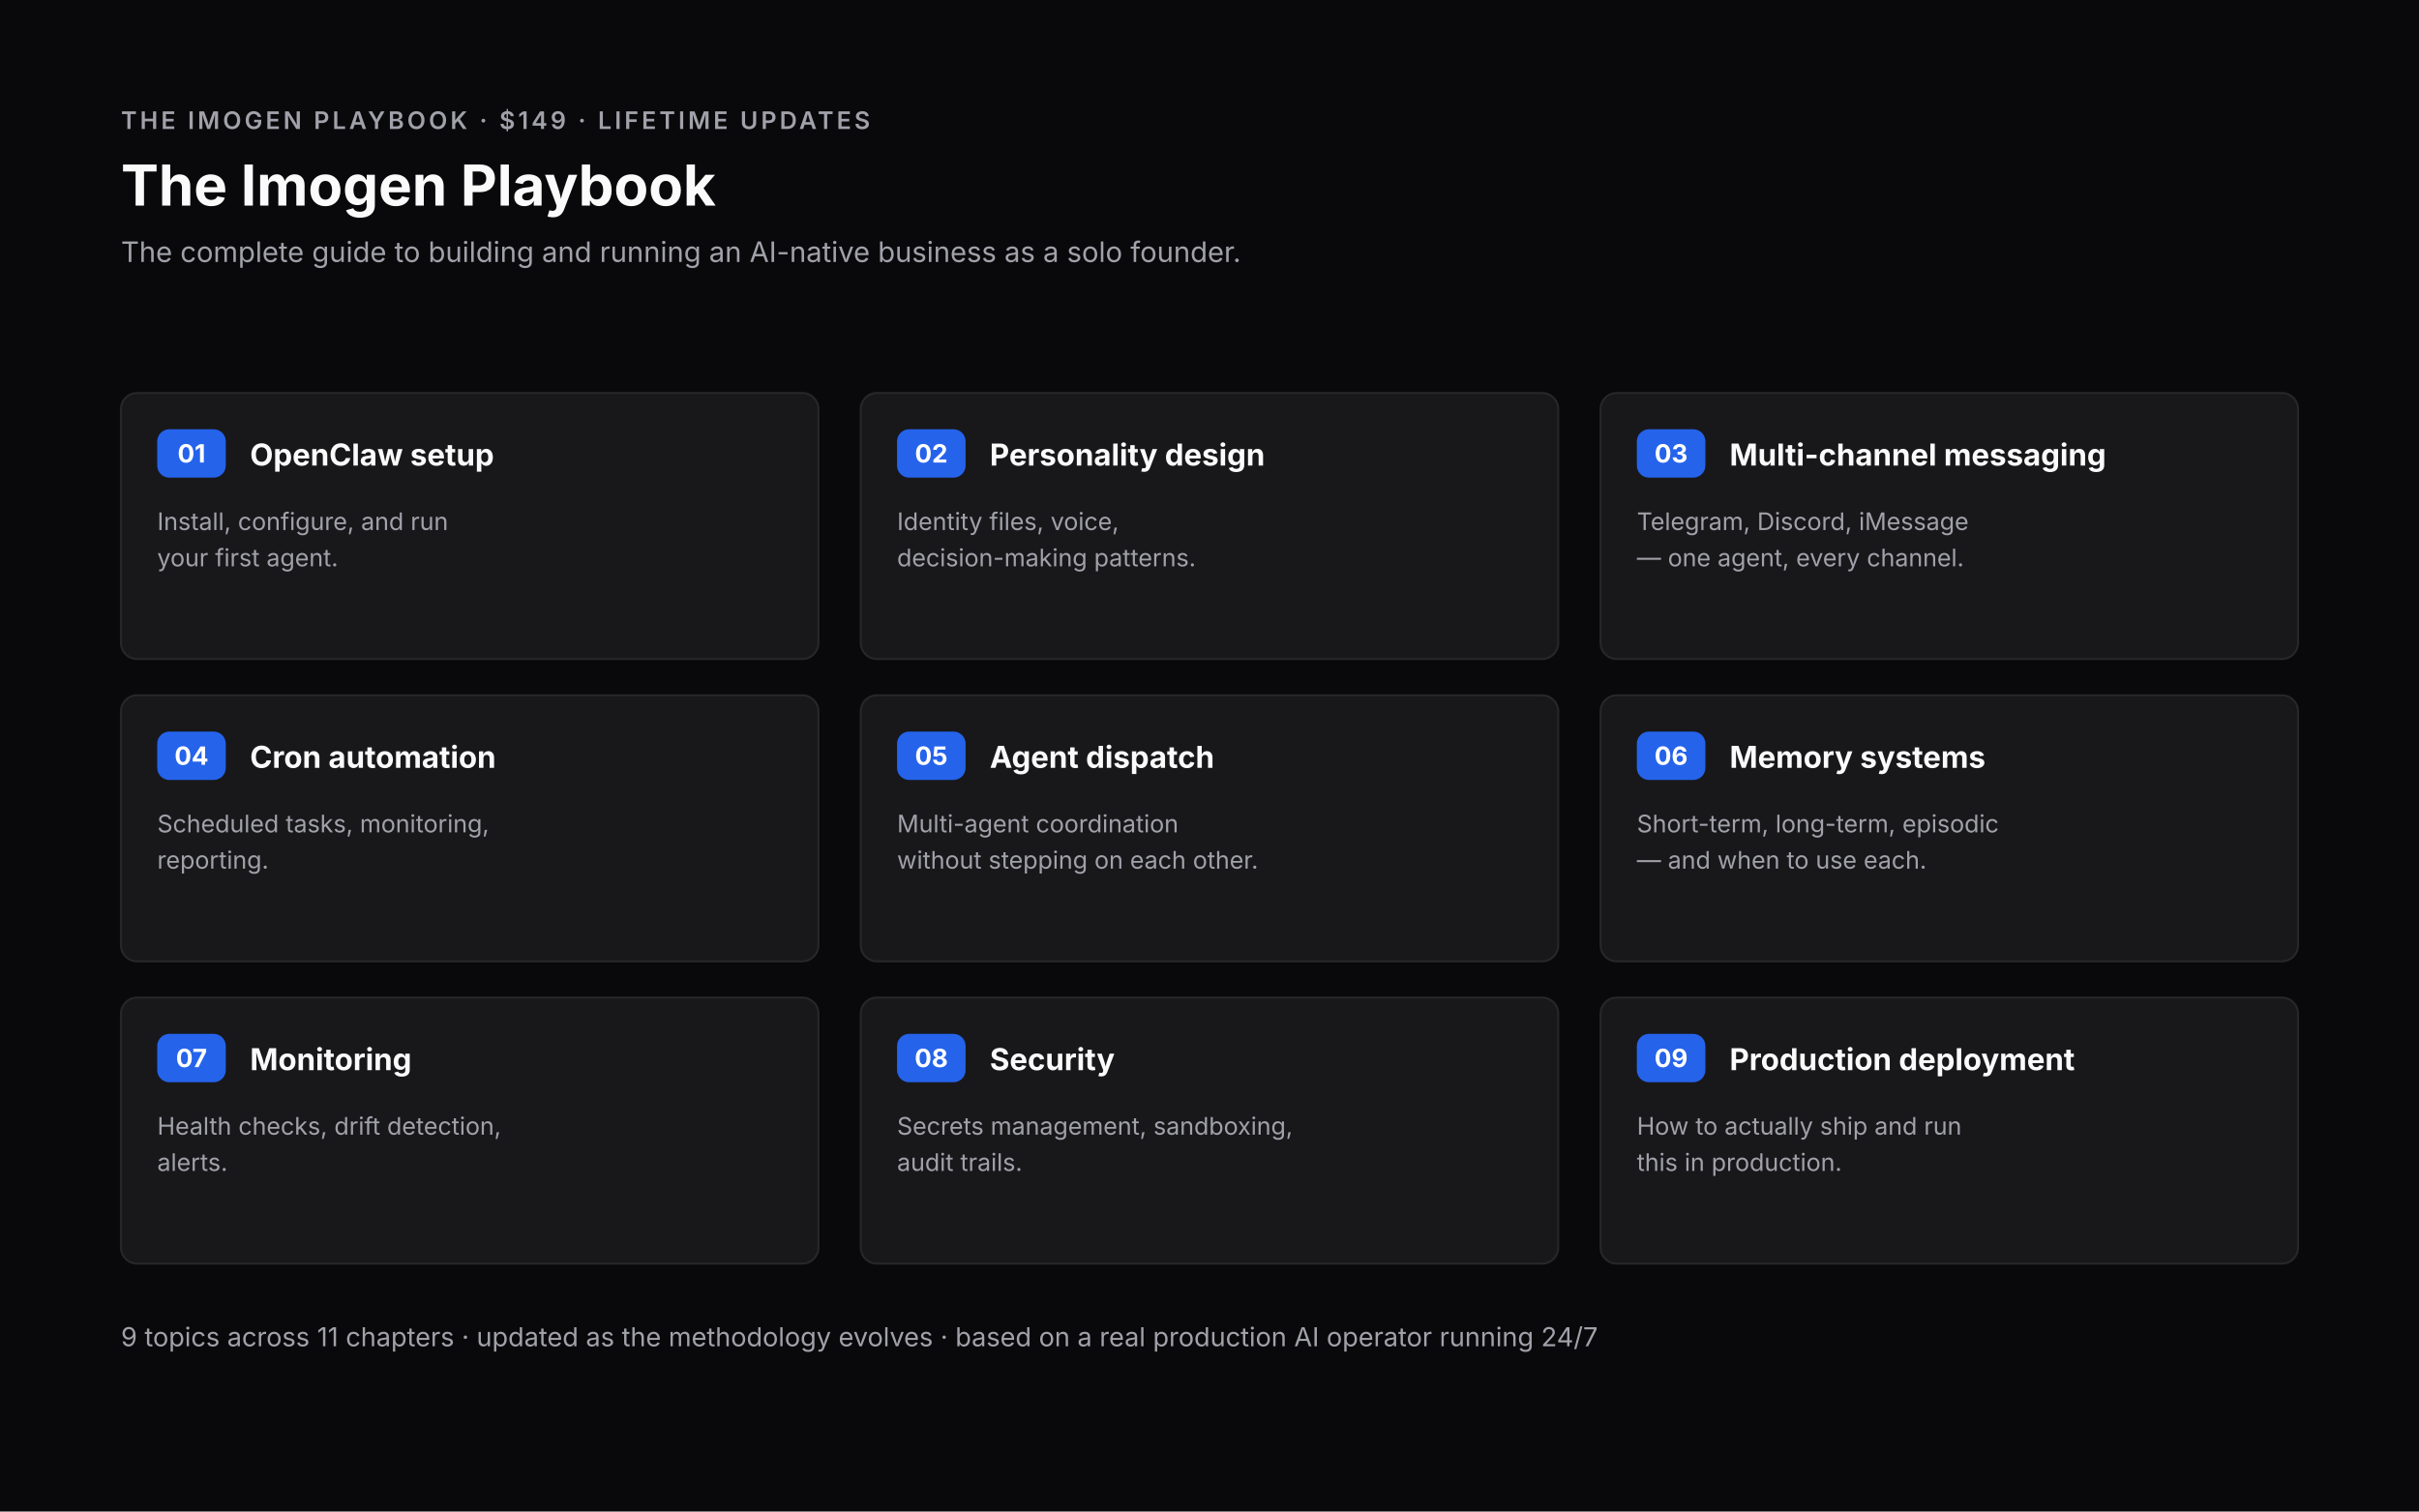
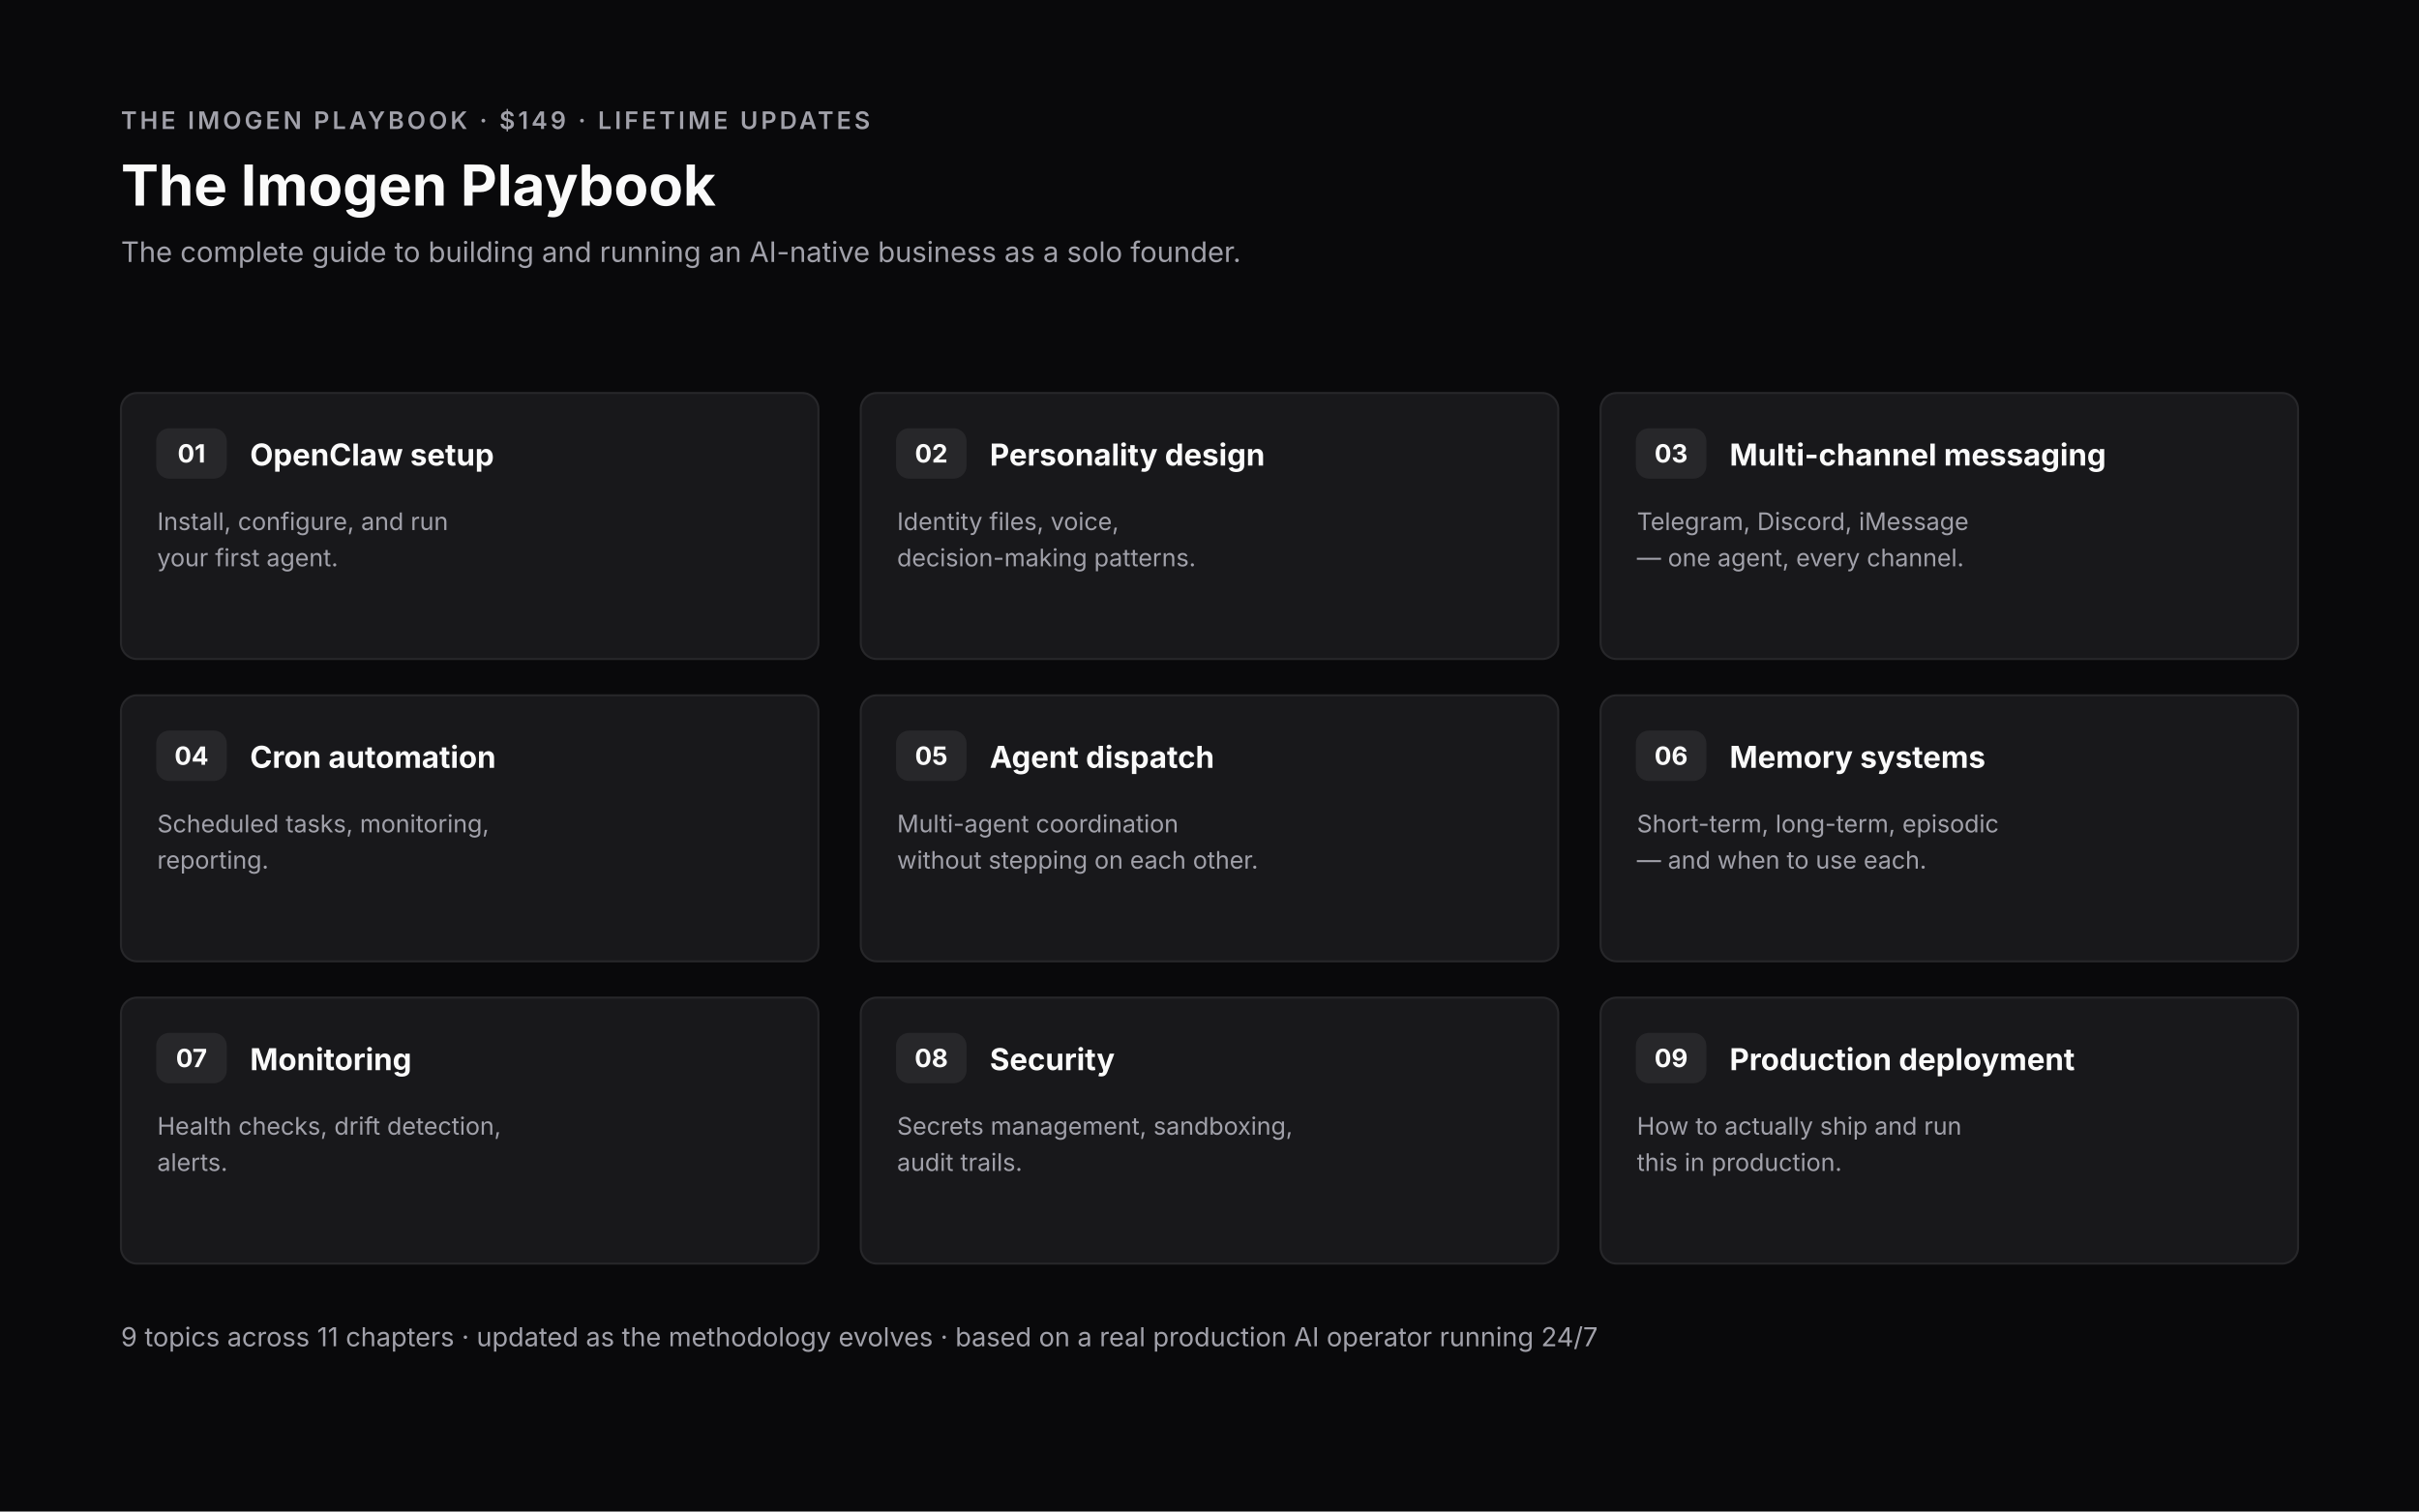
<svg xmlns="http://www.w3.org/2000/svg" viewBox="0 0 1200 750" font-family="Inter, system-ui, sans-serif" role="img" aria-labelledby="dt">
-   <defs>
-     <marker id="arr" viewBox="0 0 10 10" refX="8" refY="5" markerWidth="7" markerHeight="7" orient="auto-start-reverse">
-       <path d="M0 0 L10 5 L0 10 z" fill="#2563eb" />
-     </marker>
-     <marker id="arrm" viewBox="0 0 10 10" refX="8" refY="5" markerWidth="7" markerHeight="7" orient="auto-start-reverse">
-       <path d="M0 0 L10 5 L0 10 z" fill="#a1a1aa" />
-     </marker>
-   </defs>
  <rect width="1200" height="750" fill="#09090b" />
  <text x="60" y="64" font-size="12" fill="#a1a1aa" font-weight="600" letter-spacing="1.5">THE IMOGEN PLAYBOOK · $149 · LIFETIME UPDATES</text>
  <text x="60" y="102" font-size="28" fill="#fafafa" font-weight="700">The Imogen Playbook</text>
  <text x="60" y="130" font-size="14" fill="#a1a1aa">The complete guide to building and running an AI-native business as a solo founder.</text>
  <rect x="60" y="195" width="346" height="132" rx="8" fill="#18181b" stroke="#27272a" stroke-width="1" />
-   <rect x="78" y="213" width="34" height="24" rx="6" fill="#2563eb" />
-   <text x="95.0" y="229.5" font-size="12.5" fill="#ffffff" font-weight="700" text-anchor="middle">01</text>
+   <rect x="78" y="213" width="34" height="24" rx="6" fill="#27272a" stroke="#27272a" />
+   <text x="95.0" y="229.5" font-size="12.5" fill="#fafafa" font-weight="700" text-anchor="middle">01</text>
  <text x="124" y="231" font-size="15" fill="#fafafa" font-weight="700">OpenClaw setup</text>
  <text x="78" y="263" font-size="12" fill="#a1a1aa">Install, configure, and run</text>
  <text x="78" y="281" font-size="12" fill="#a1a1aa">your first agent.</text>
  <rect x="427" y="195" width="346" height="132" rx="8" fill="#18181b" stroke="#27272a" stroke-width="1" />
-   <rect x="445" y="213" width="34" height="24" rx="6" fill="#2563eb" />
-   <text x="462.0" y="229.5" font-size="12.5" fill="#ffffff" font-weight="700" text-anchor="middle">02</text>
+   <rect x="445" y="213" width="34" height="24" rx="6" fill="#27272a" stroke="#27272a" />
+   <text x="462.0" y="229.5" font-size="12.5" fill="#fafafa" font-weight="700" text-anchor="middle">02</text>
  <text x="491" y="231" font-size="15" fill="#fafafa" font-weight="700">Personality design</text>
  <text x="445" y="263" font-size="12" fill="#a1a1aa">Identity files, voice,</text>
  <text x="445" y="281" font-size="12" fill="#a1a1aa">decision-making patterns.</text>
  <rect x="794" y="195" width="346" height="132" rx="8" fill="#18181b" stroke="#27272a" stroke-width="1" />
-   <rect x="812" y="213" width="34" height="24" rx="6" fill="#2563eb" />
-   <text x="829.0" y="229.5" font-size="12.5" fill="#ffffff" font-weight="700" text-anchor="middle">03</text>
+   <rect x="812" y="213" width="34" height="24" rx="6" fill="#27272a" stroke="#27272a" />
+   <text x="829.0" y="229.5" font-size="12.5" fill="#fafafa" font-weight="700" text-anchor="middle">03</text>
  <text x="858" y="231" font-size="15" fill="#fafafa" font-weight="700">Multi-channel messaging</text>
  <text x="812" y="263" font-size="12" fill="#a1a1aa">Telegram, Discord, iMessage</text>
  <text x="812" y="281" font-size="12" fill="#a1a1aa">— one agent, every channel.</text>
  <rect x="60" y="345" width="346" height="132" rx="8" fill="#18181b" stroke="#27272a" stroke-width="1" />
-   <rect x="78" y="363" width="34" height="24" rx="6" fill="#2563eb" />
-   <text x="95.0" y="379.5" font-size="12.5" fill="#ffffff" font-weight="700" text-anchor="middle">04</text>
+   <rect x="78" y="363" width="34" height="24" rx="6" fill="#27272a" stroke="#27272a" />
+   <text x="95.0" y="379.5" font-size="12.5" fill="#fafafa" font-weight="700" text-anchor="middle">04</text>
  <text x="124" y="381" font-size="15" fill="#fafafa" font-weight="700">Cron automation</text>
  <text x="78" y="413" font-size="12" fill="#a1a1aa">Scheduled tasks, monitoring,</text>
  <text x="78" y="431" font-size="12" fill="#a1a1aa">reporting.</text>
  <rect x="427" y="345" width="346" height="132" rx="8" fill="#18181b" stroke="#27272a" stroke-width="1" />
-   <rect x="445" y="363" width="34" height="24" rx="6" fill="#2563eb" />
-   <text x="462.0" y="379.5" font-size="12.5" fill="#ffffff" font-weight="700" text-anchor="middle">05</text>
+   <rect x="445" y="363" width="34" height="24" rx="6" fill="#27272a" stroke="#27272a" />
+   <text x="462.0" y="379.5" font-size="12.5" fill="#fafafa" font-weight="700" text-anchor="middle">05</text>
  <text x="491" y="381" font-size="15" fill="#fafafa" font-weight="700">Agent dispatch</text>
  <text x="445" y="413" font-size="12" fill="#a1a1aa">Multi-agent coordination</text>
  <text x="445" y="431" font-size="12" fill="#a1a1aa">without stepping on each other.</text>
  <rect x="794" y="345" width="346" height="132" rx="8" fill="#18181b" stroke="#27272a" stroke-width="1" />
-   <rect x="812" y="363" width="34" height="24" rx="6" fill="#2563eb" />
-   <text x="829.0" y="379.5" font-size="12.5" fill="#ffffff" font-weight="700" text-anchor="middle">06</text>
+   <rect x="812" y="363" width="34" height="24" rx="6" fill="#27272a" stroke="#27272a" />
+   <text x="829.0" y="379.5" font-size="12.5" fill="#fafafa" font-weight="700" text-anchor="middle">06</text>
  <text x="858" y="381" font-size="15" fill="#fafafa" font-weight="700">Memory systems</text>
  <text x="812" y="413" font-size="12" fill="#a1a1aa">Short-term, long-term, episodic</text>
  <text x="812" y="431" font-size="12" fill="#a1a1aa">— and when to use each.</text>
  <rect x="60" y="495" width="346" height="132" rx="8" fill="#18181b" stroke="#27272a" stroke-width="1" />
-   <rect x="78" y="513" width="34" height="24" rx="6" fill="#2563eb" />
-   <text x="95.0" y="529.5" font-size="12.5" fill="#ffffff" font-weight="700" text-anchor="middle">07</text>
+   <rect x="78" y="513" width="34" height="24" rx="6" fill="#27272a" stroke="#27272a" />
+   <text x="95.0" y="529.5" font-size="12.5" fill="#fafafa" font-weight="700" text-anchor="middle">07</text>
  <text x="124" y="531" font-size="15" fill="#fafafa" font-weight="700">Monitoring</text>
  <text x="78" y="563" font-size="12" fill="#a1a1aa">Health checks, drift detection,</text>
  <text x="78" y="581" font-size="12" fill="#a1a1aa">alerts.</text>
  <rect x="427" y="495" width="346" height="132" rx="8" fill="#18181b" stroke="#27272a" stroke-width="1" />
-   <rect x="445" y="513" width="34" height="24" rx="6" fill="#2563eb" />
-   <text x="462.0" y="529.5" font-size="12.5" fill="#ffffff" font-weight="700" text-anchor="middle">08</text>
+   <rect x="445" y="513" width="34" height="24" rx="6" fill="#27272a" stroke="#27272a" />
+   <text x="462.0" y="529.5" font-size="12.5" fill="#fafafa" font-weight="700" text-anchor="middle">08</text>
  <text x="491" y="531" font-size="15" fill="#fafafa" font-weight="700">Security</text>
  <text x="445" y="563" font-size="12" fill="#a1a1aa">Secrets management, sandboxing,</text>
  <text x="445" y="581" font-size="12" fill="#a1a1aa">audit trails.</text>
  <rect x="794" y="495" width="346" height="132" rx="8" fill="#18181b" stroke="#27272a" stroke-width="1" />
-   <rect x="812" y="513" width="34" height="24" rx="6" fill="#2563eb" />
-   <text x="829.0" y="529.5" font-size="12.5" fill="#ffffff" font-weight="700" text-anchor="middle">09</text>
+   <rect x="812" y="513" width="34" height="24" rx="6" fill="#27272a" stroke="#27272a" />
+   <text x="829.0" y="529.5" font-size="12.5" fill="#fafafa" font-weight="700" text-anchor="middle">09</text>
  <text x="858" y="531" font-size="15" fill="#fafafa" font-weight="700">Production deployment</text>
  <text x="812" y="563" font-size="12" fill="#a1a1aa">How to actually ship and run</text>
  <text x="812" y="581" font-size="12" fill="#a1a1aa">this in production.</text>
  <text x="60" y="668" font-size="13" fill="#a1a1aa">9 topics across 11 chapters · updated as the methodology evolves · based on a real production AI operator running 24/7</text>
</svg>
